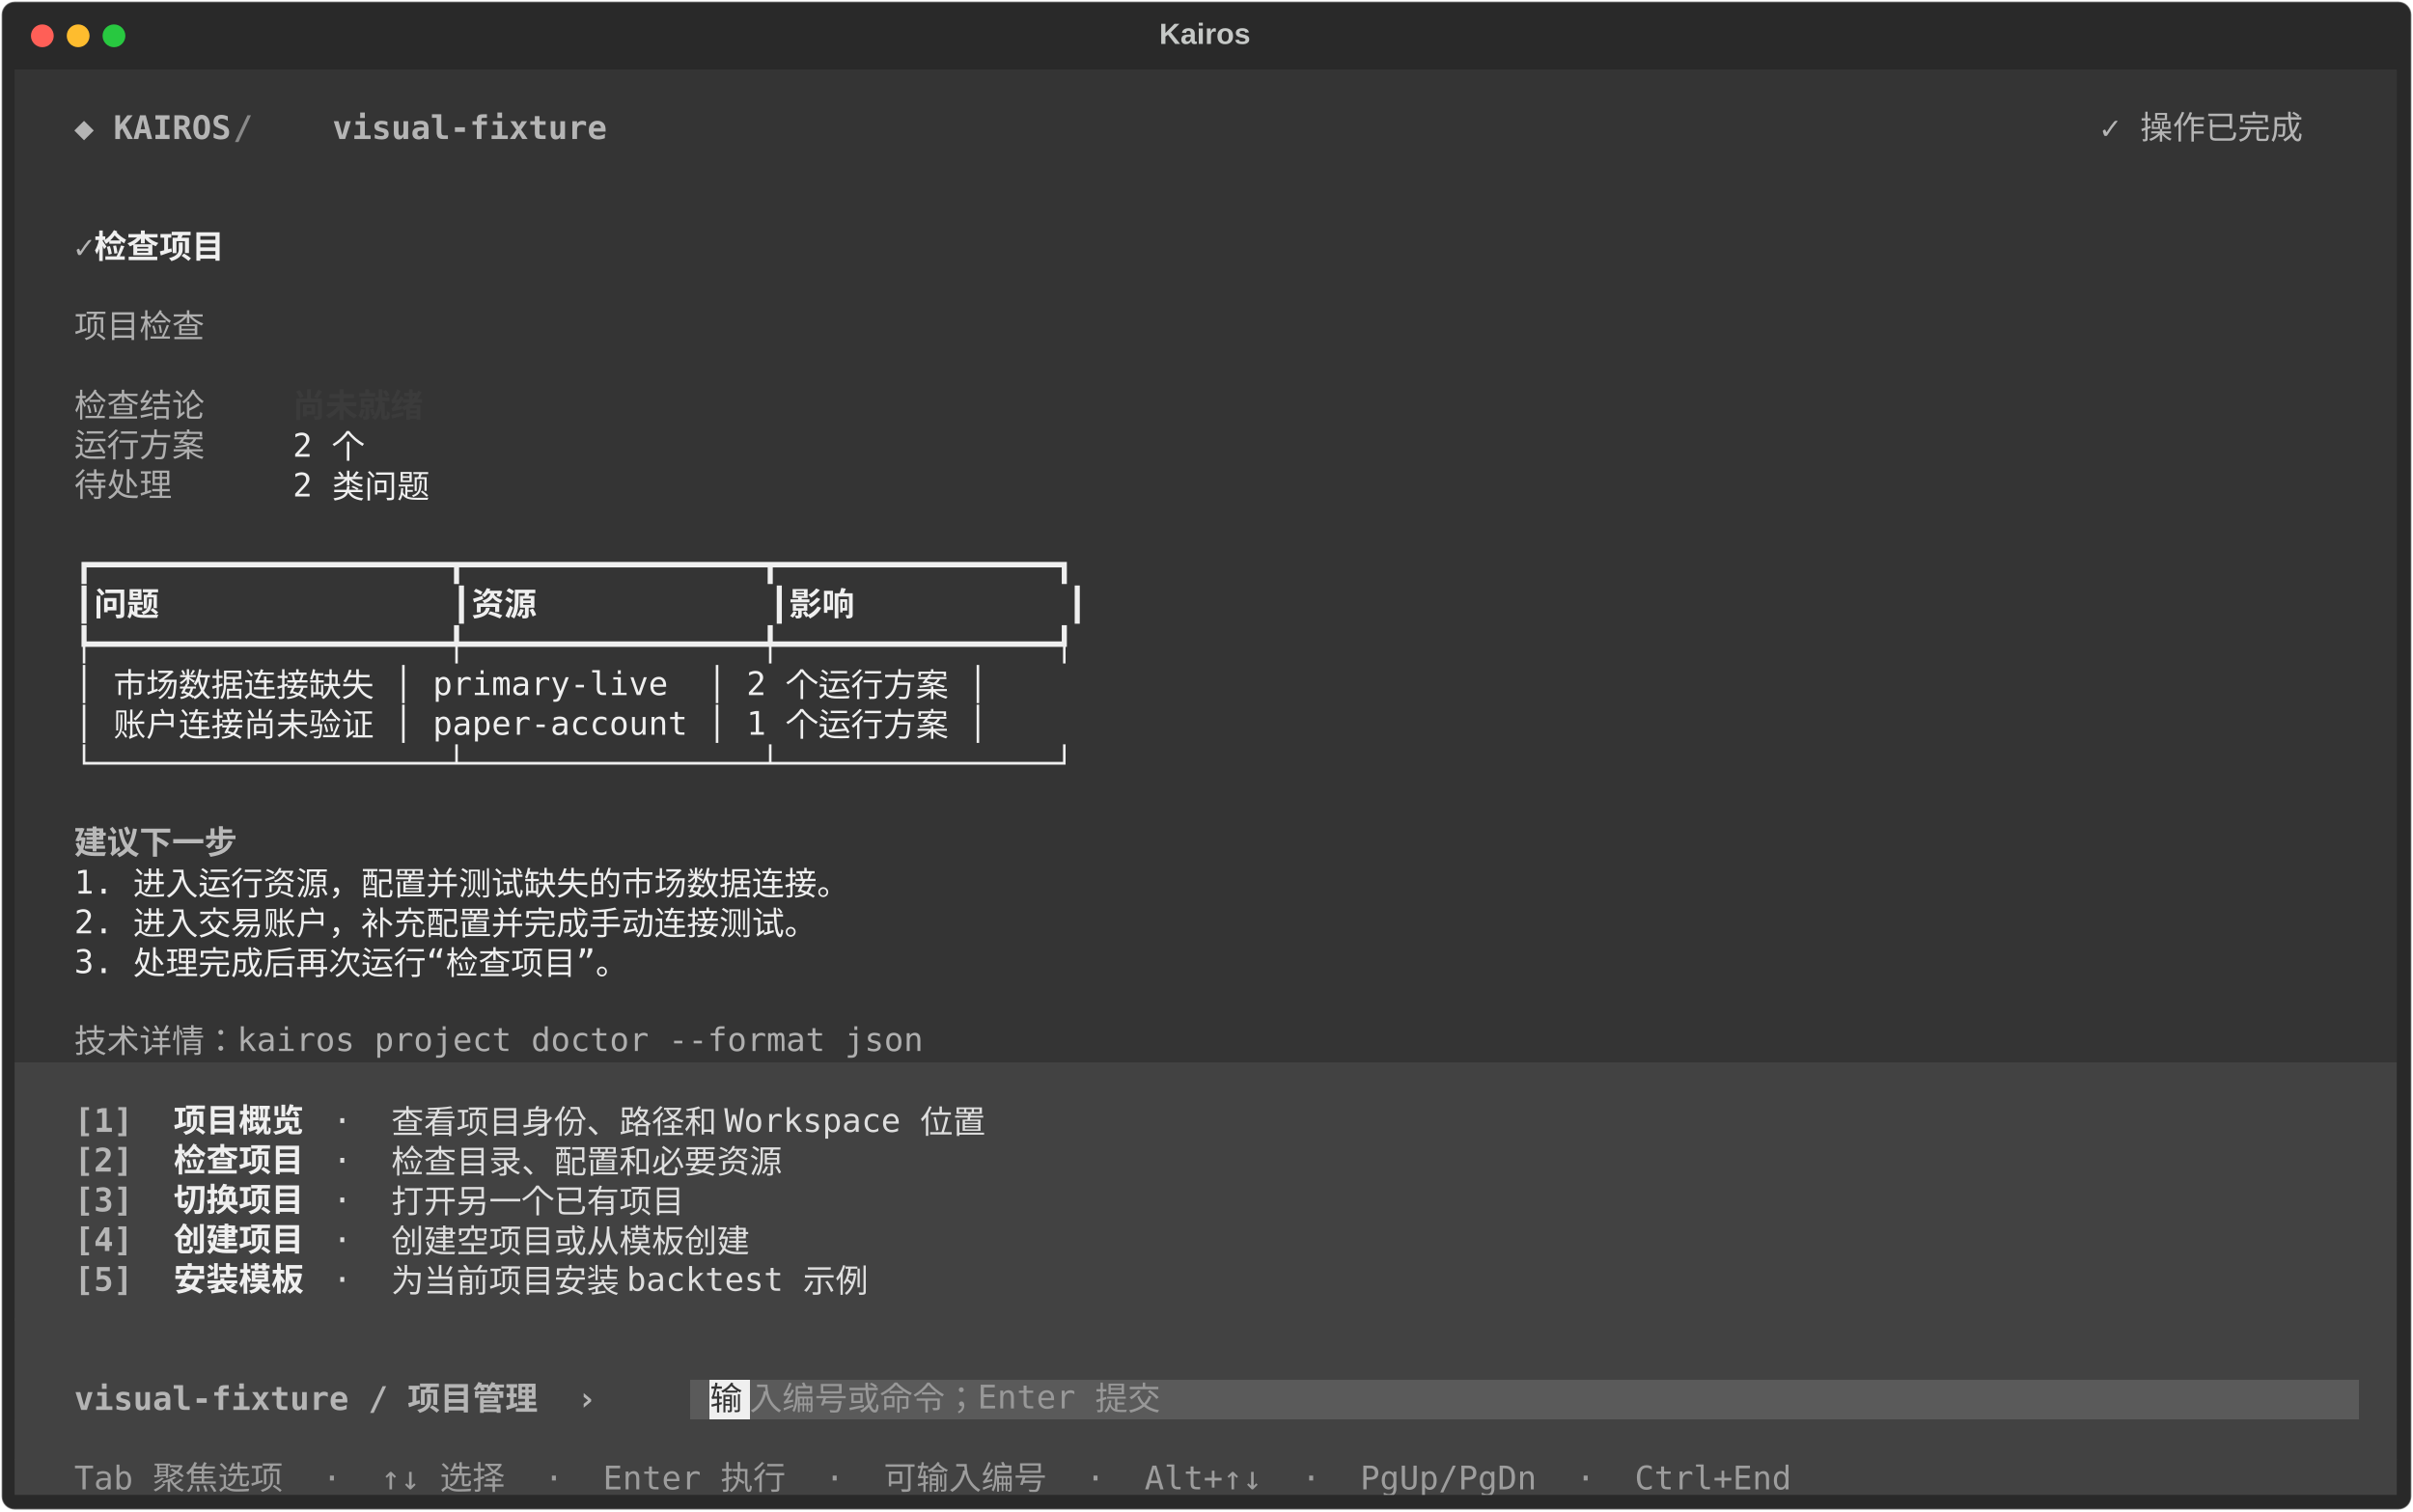
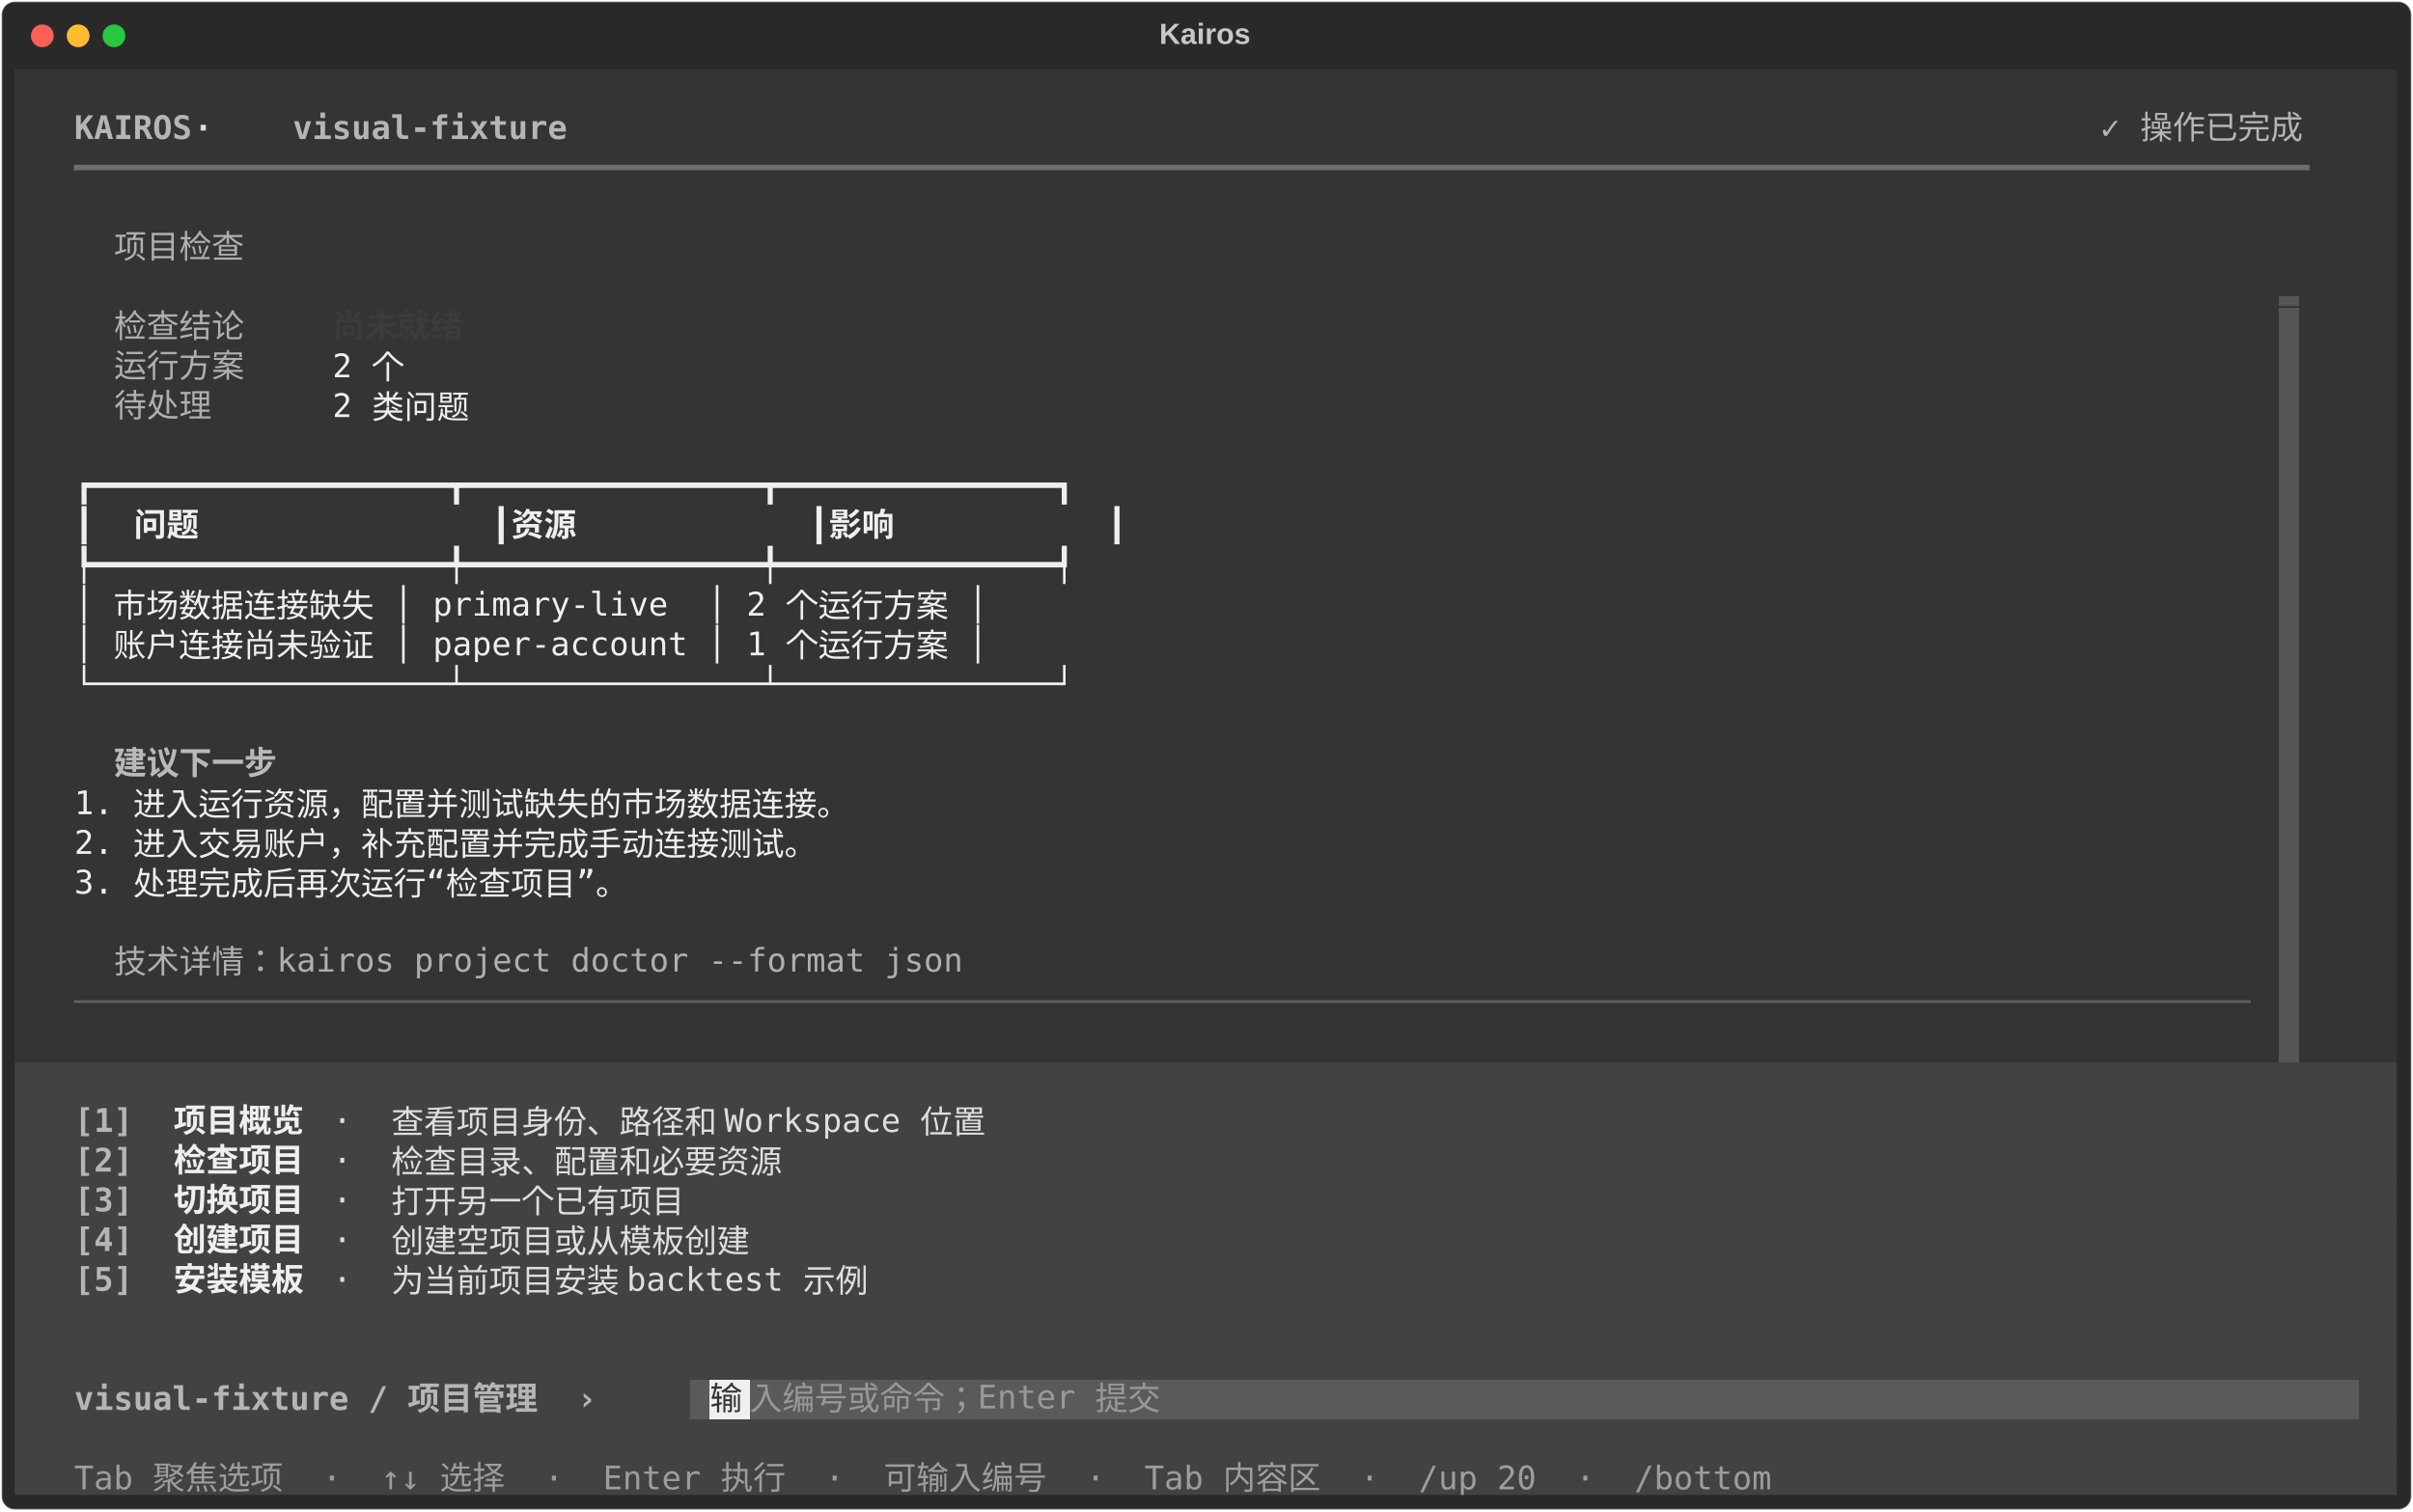
<svg xmlns="http://www.w3.org/2000/svg" class="rich-terminal" viewBox="0 0 1482 928.4">
  <style>

    @font-face {
        font-family: "Fira Code";
        src: local("FiraCode-Regular"),
                url("https://cdnjs.cloudflare.com/ajax/libs/firacode/6.2.0/woff2/FiraCode-Regular.woff2") format("woff2"),
                url("https://cdnjs.cloudflare.com/ajax/libs/firacode/6.2.0/woff/FiraCode-Regular.woff") format("woff");
        font-style: normal;
        font-weight: 400;
    }
    @font-face {
        font-family: "Fira Code";
        src: local("FiraCode-Bold"),
                url("https://cdnjs.cloudflare.com/ajax/libs/firacode/6.2.0/woff2/FiraCode-Bold.woff2") format("woff2"),
                url("https://cdnjs.cloudflare.com/ajax/libs/firacode/6.2.0/woff/FiraCode-Bold.woff") format("woff");
        font-style: bold;
        font-weight: 700;
    }

    .terminal-matrix {
        font-family: Fira Code, monospace;
        font-size: 20px;
        line-height: 24.4px;
        font-variant-east-asian: full-width;
    }

    .terminal-title {
        font-size: 18px;
        font-weight: bold;
        font-family: arial;
    }

    .terminal-r1 { fill: #c5c8c6 }
.terminal-r2 { fill: #b5b5b5;font-weight: bold }
- .terminal-r3 { fill: #898989;font-weight: bold }
+ .terminal-r3 { fill: #dedede;font-weight: bold }
.terminal-r4 { fill: #b5b5b5 }
- .terminal-r5 { fill: #343434 }
- .terminal-r6 { fill: #efefef;font-weight: bold }
- .terminal-r7 { fill: #efefef }
- .terminal-r8 { fill: #afafaf }
+ .terminal-r5 { fill: #6e6e6e }
+ .terminal-r6 { fill: #efefef }
+ .terminal-r7 { fill: #afafaf }
+ .terminal-r8 { fill: #555555 }
.terminal-r9 { fill: #3b3b3b;font-weight: bold }
- .terminal-r10 { fill: #b9b9b9;font-weight: bold }
- .terminal-r11 { fill: #dedede }
- .terminal-r12 { fill: #424242 }
- .terminal-r13 { fill: #989898 }
- .terminal-r14 { fill: #9d9d9d }
+ .terminal-r10 { fill: #343434 }
+ .terminal-r11 { fill: #efefef;font-weight: bold }
+ .terminal-r12 { fill: #b9b9b9;font-weight: bold }
+ .terminal-r13 { fill: #5f5f5f }
+ .terminal-r14 { fill: #dedede }
+ .terminal-r15 { fill: #424242 }
+ .terminal-r16 { fill: #989898 }
+ .terminal-r17 { fill: #9d9d9d }
    </style>
  <defs>
    <clipPath id="terminal-clip-terminal">
      <rect x="0" y="0" width="1463.0" height="877.4" />
    </clipPath>
    <clipPath id="terminal-line-0">
      <rect x="0" y="1.5" width="1464" height="24.65" />
    </clipPath>
    <clipPath id="terminal-line-1">
      <rect x="0" y="25.9" width="1464" height="24.65" />
    </clipPath>
    <clipPath id="terminal-line-2">
      <rect x="0" y="50.3" width="1464" height="24.65" />
    </clipPath>
    <clipPath id="terminal-line-3">
      <rect x="0" y="74.7" width="1464" height="24.65" />
    </clipPath>
    <clipPath id="terminal-line-4">
      <rect x="0" y="99.1" width="1464" height="24.65" />
    </clipPath>
    <clipPath id="terminal-line-5">
      <rect x="0" y="123.5" width="1464" height="24.65" />
    </clipPath>
    <clipPath id="terminal-line-6">
      <rect x="0" y="147.9" width="1464" height="24.65" />
    </clipPath>
    <clipPath id="terminal-line-7">
      <rect x="0" y="172.3" width="1464" height="24.65" />
    </clipPath>
    <clipPath id="terminal-line-8">
      <rect x="0" y="196.7" width="1464" height="24.65" />
    </clipPath>
    <clipPath id="terminal-line-9">
      <rect x="0" y="221.1" width="1464" height="24.65" />
    </clipPath>
    <clipPath id="terminal-line-10">
      <rect x="0" y="245.5" width="1464" height="24.65" />
    </clipPath>
    <clipPath id="terminal-line-11">
      <rect x="0" y="269.9" width="1464" height="24.65" />
    </clipPath>
    <clipPath id="terminal-line-12">
      <rect x="0" y="294.3" width="1464" height="24.65" />
    </clipPath>
    <clipPath id="terminal-line-13">
      <rect x="0" y="318.7" width="1464" height="24.65" />
    </clipPath>
    <clipPath id="terminal-line-14">
      <rect x="0" y="343.1" width="1464" height="24.65" />
    </clipPath>
    <clipPath id="terminal-line-15">
      <rect x="0" y="367.5" width="1464" height="24.65" />
    </clipPath>
    <clipPath id="terminal-line-16">
      <rect x="0" y="391.9" width="1464" height="24.65" />
    </clipPath>
    <clipPath id="terminal-line-17">
      <rect x="0" y="416.3" width="1464" height="24.65" />
    </clipPath>
    <clipPath id="terminal-line-18">
      <rect x="0" y="440.7" width="1464" height="24.65" />
    </clipPath>
    <clipPath id="terminal-line-19">
      <rect x="0" y="465.1" width="1464" height="24.65" />
    </clipPath>
    <clipPath id="terminal-line-20">
      <rect x="0" y="489.5" width="1464" height="24.65" />
    </clipPath>
    <clipPath id="terminal-line-21">
      <rect x="0" y="513.9" width="1464" height="24.65" />
    </clipPath>
    <clipPath id="terminal-line-22">
      <rect x="0" y="538.3" width="1464" height="24.65" />
    </clipPath>
    <clipPath id="terminal-line-23">
      <rect x="0" y="562.7" width="1464" height="24.65" />
    </clipPath>
    <clipPath id="terminal-line-24">
      <rect x="0" y="587.1" width="1464" height="24.65" />
    </clipPath>
    <clipPath id="terminal-line-25">
      <rect x="0" y="611.5" width="1464" height="24.65" />
    </clipPath>
    <clipPath id="terminal-line-26">
      <rect x="0" y="635.9" width="1464" height="24.65" />
    </clipPath>
    <clipPath id="terminal-line-27">
      <rect x="0" y="660.3" width="1464" height="24.65" />
    </clipPath>
    <clipPath id="terminal-line-28">
      <rect x="0" y="684.7" width="1464" height="24.65" />
    </clipPath>
    <clipPath id="terminal-line-29">
      <rect x="0" y="709.1" width="1464" height="24.65" />
    </clipPath>
    <clipPath id="terminal-line-30">
      <rect x="0" y="733.5" width="1464" height="24.65" />
    </clipPath>
    <clipPath id="terminal-line-31">
      <rect x="0" y="757.9" width="1464" height="24.65" />
    </clipPath>
    <clipPath id="terminal-line-32">
      <rect x="0" y="782.3" width="1464" height="24.65" />
    </clipPath>
    <clipPath id="terminal-line-33">
      <rect x="0" y="806.7" width="1464" height="24.65" />
    </clipPath>
    <clipPath id="terminal-line-34">
      <rect x="0" y="831.1" width="1464" height="24.65" />
    </clipPath>
  </defs>
  <rect fill="#292929" stroke="rgba(255,255,255,0.35)" stroke-width="1" x="1" y="1" width="1480" height="926.4" rx="8" />
  <text class="terminal-title" fill="#c5c8c6" text-anchor="middle" x="740" y="27">Kairos</text>
  <g transform="translate(26,22)">
    <circle cx="0" cy="0" r="7" fill="#ff5f57" />
    <circle cx="22" cy="0" r="7" fill="#febc2e" />
    <circle cx="44" cy="0" r="7" fill="#28c840" />
  </g>
  <g transform="translate(9, 41)" clip-path="url(#terminal-clip-terminal)">
    <rect fill="#343434" x="0" y="1.5" width="1464" height="24.65" shape-rendering="crispEdges" />
    <rect fill="#343434" x="0" y="25.9" width="36.6" height="24.65" shape-rendering="crispEdges" />
-     <rect fill="#343434" x="36.6" y="25.9" width="97.6" height="24.65" shape-rendering="crispEdges" />
-     <rect fill="#343434" x="134.2" y="25.9" width="61" height="24.65" shape-rendering="crispEdges" />
-     <rect fill="#343434" x="195.2" y="25.9" width="170.8" height="24.65" shape-rendering="crispEdges" />
-     <rect fill="#343434" x="366" y="25.9" width="915" height="24.65" shape-rendering="crispEdges" />
+     <rect fill="#343434" x="36.6" y="25.9" width="73.2" height="24.65" shape-rendering="crispEdges" />
+     <rect fill="#343434" x="109.8" y="25.9" width="61" height="24.65" shape-rendering="crispEdges" />
+     <rect fill="#343434" x="170.8" y="25.9" width="170.8" height="24.65" shape-rendering="crispEdges" />
+     <rect fill="#343434" x="341.6" y="25.9" width="939.4" height="24.65" shape-rendering="crispEdges" />
    <rect fill="#343434" x="1281" y="25.9" width="12.2" height="24.65" shape-rendering="crispEdges" />
    <rect fill="#343434" x="1293.2" y="25.9" width="12.2" height="24.65" shape-rendering="crispEdges" />
    <rect fill="#343434" x="1305.4" y="25.9" width="122" height="24.65" shape-rendering="crispEdges" />
    <rect fill="#343434" x="1427.4" y="25.9" width="36.6" height="24.65" shape-rendering="crispEdges" />
    <rect fill="#343434" x="0" y="50.3" width="36.6" height="24.65" shape-rendering="crispEdges" />
    <rect fill="#343434" x="36.6" y="50.3" width="1390.8" height="24.65" shape-rendering="crispEdges" />
    <rect fill="#343434" x="1427.4" y="50.3" width="36.6" height="24.65" shape-rendering="crispEdges" />
    <rect fill="#343434" x="0" y="74.7" width="1464" height="24.65" shape-rendering="crispEdges" />
    <rect fill="#343434" x="0" y="99.1" width="36.6" height="24.65" shape-rendering="crispEdges" />
-     <rect fill="#343434" x="36.6" y="99.1" width="12.2" height="24.65" shape-rendering="crispEdges" />
-     <rect fill="#343434" x="48.8" y="99.1" width="109.8" height="24.65" shape-rendering="crispEdges" />
-     <rect fill="#343434" x="158.6" y="99.1" width="1244.4" height="24.65" shape-rendering="crispEdges" />
+     <rect fill="#343434" x="36.6" y="99.1" width="24.4" height="24.65" shape-rendering="crispEdges" />
+     <rect fill="#343434" x="61" y="99.1" width="1329.8" height="24.65" shape-rendering="crispEdges" />
+     <rect fill="#343434" x="1390.8" y="99.1" width="12.2" height="24.65" shape-rendering="crispEdges" />
    <rect fill="#343434" x="1403" y="99.1" width="61" height="24.65" shape-rendering="crispEdges" />
    <rect fill="#343434" x="0" y="123.5" width="36.6" height="24.65" shape-rendering="crispEdges" />
-     <rect fill="#343434" x="36.6" y="123.5" width="1366.4" height="24.65" shape-rendering="crispEdges" />
+     <rect fill="#343434" x="36.6" y="123.5" width="1354.2" height="24.65" shape-rendering="crispEdges" />
+     <rect fill="#343434" x="1390.8" y="123.5" width="12.2" height="24.65" shape-rendering="crispEdges" />
    <rect fill="#343434" x="1403" y="123.5" width="61" height="24.65" shape-rendering="crispEdges" />
    <rect fill="#343434" x="0" y="147.9" width="36.6" height="24.65" shape-rendering="crispEdges" />
-     <rect fill="#343434" x="36.6" y="147.9" width="97.6" height="24.65" shape-rendering="crispEdges" />
-     <rect fill="#343434" x="134.2" y="147.9" width="1268.8" height="24.65" shape-rendering="crispEdges" />
+     <rect fill="#343434" x="36.6" y="147.9" width="24.4" height="24.65" shape-rendering="crispEdges" />
+     <rect fill="#343434" x="61" y="147.9" width="134.2" height="24.65" shape-rendering="crispEdges" />
+     <rect fill="#343434" x="195.2" y="147.9" width="97.6" height="24.65" shape-rendering="crispEdges" />
+     <rect fill="#343434" x="292.8" y="147.9" width="1098" height="24.65" shape-rendering="crispEdges" />
+     <rect fill="#555555" x="1390.8" y="147.9" width="12.2" height="24.65" shape-rendering="crispEdges" />
    <rect fill="#343434" x="1403" y="147.9" width="61" height="24.65" shape-rendering="crispEdges" />
    <rect fill="#343434" x="0" y="172.3" width="36.6" height="24.65" shape-rendering="crispEdges" />
-     <rect fill="#343434" x="36.6" y="172.3" width="1366.4" height="24.65" shape-rendering="crispEdges" />
+     <rect fill="#343434" x="36.6" y="172.3" width="24.4" height="24.65" shape-rendering="crispEdges" />
+     <rect fill="#343434" x="61" y="172.3" width="134.2" height="24.65" shape-rendering="crispEdges" />
+     <rect fill="#343434" x="195.2" y="172.3" width="1195.6" height="24.65" shape-rendering="crispEdges" />
+     <rect fill="#555555" x="1390.8" y="172.3" width="12.2" height="24.65" shape-rendering="crispEdges" />
    <rect fill="#343434" x="1403" y="172.3" width="61" height="24.65" shape-rendering="crispEdges" />
    <rect fill="#343434" x="0" y="196.7" width="36.6" height="24.65" shape-rendering="crispEdges" />
-     <rect fill="#343434" x="36.6" y="196.7" width="134.2" height="24.65" shape-rendering="crispEdges" />
-     <rect fill="#343434" x="170.8" y="196.7" width="97.6" height="24.65" shape-rendering="crispEdges" />
-     <rect fill="#343434" x="268.4" y="196.7" width="1134.6" height="24.65" shape-rendering="crispEdges" />
+     <rect fill="#343434" x="36.6" y="196.7" width="24.4" height="24.65" shape-rendering="crispEdges" />
+     <rect fill="#343434" x="61" y="196.7" width="134.2" height="24.65" shape-rendering="crispEdges" />
+     <rect fill="#343434" x="195.2" y="196.7" width="1195.6" height="24.65" shape-rendering="crispEdges" />
+     <rect fill="#555555" x="1390.8" y="196.7" width="12.2" height="24.65" shape-rendering="crispEdges" />
    <rect fill="#343434" x="1403" y="196.7" width="61" height="24.65" shape-rendering="crispEdges" />
    <rect fill="#343434" x="0" y="221.1" width="36.6" height="24.65" shape-rendering="crispEdges" />
-     <rect fill="#343434" x="36.6" y="221.1" width="134.2" height="24.65" shape-rendering="crispEdges" />
-     <rect fill="#343434" x="170.8" y="221.1" width="1232.2" height="24.65" shape-rendering="crispEdges" />
+     <rect fill="#343434" x="36.6" y="221.1" width="1354.2" height="24.65" shape-rendering="crispEdges" />
+     <rect fill="#555555" x="1390.8" y="221.1" width="12.2" height="24.65" shape-rendering="crispEdges" />
    <rect fill="#343434" x="1403" y="221.1" width="61" height="24.65" shape-rendering="crispEdges" />
    <rect fill="#343434" x="0" y="245.5" width="36.6" height="24.65" shape-rendering="crispEdges" />
-     <rect fill="#343434" x="36.6" y="245.5" width="134.2" height="24.65" shape-rendering="crispEdges" />
-     <rect fill="#343434" x="170.8" y="245.5" width="1232.2" height="24.65" shape-rendering="crispEdges" />
+     <rect fill="#343434" x="36.6" y="245.5" width="1354.2" height="24.65" shape-rendering="crispEdges" />
+     <rect fill="#555555" x="1390.8" y="245.5" width="12.2" height="24.65" shape-rendering="crispEdges" />
    <rect fill="#343434" x="1403" y="245.5" width="61" height="24.65" shape-rendering="crispEdges" />
    <rect fill="#343434" x="0" y="269.9" width="36.6" height="24.65" shape-rendering="crispEdges" />
-     <rect fill="#343434" x="36.6" y="269.9" width="1366.4" height="24.65" shape-rendering="crispEdges" />
+     <rect fill="#343434" x="36.6" y="269.9" width="36.6" height="24.65" shape-rendering="crispEdges" />
+     <rect fill="#343434" x="73.2" y="269.9" width="219.6" height="24.65" shape-rendering="crispEdges" />
+     <rect fill="#343434" x="292.8" y="269.9" width="12.2" height="24.65" shape-rendering="crispEdges" />
+     <rect fill="#343434" x="305" y="269.9" width="183" height="24.65" shape-rendering="crispEdges" />
+     <rect fill="#343434" x="488" y="269.9" width="12.2" height="24.65" shape-rendering="crispEdges" />
+     <rect fill="#343434" x="500.2" y="269.9" width="170.8" height="24.65" shape-rendering="crispEdges" />
+     <rect fill="#343434" x="671" y="269.9" width="719.8" height="24.65" shape-rendering="crispEdges" />
+     <rect fill="#555555" x="1390.8" y="269.9" width="12.2" height="24.65" shape-rendering="crispEdges" />
    <rect fill="#343434" x="1403" y="269.9" width="61" height="24.65" shape-rendering="crispEdges" />
    <rect fill="#343434" x="0" y="294.3" width="36.6" height="24.65" shape-rendering="crispEdges" />
-     <rect fill="#343434" x="36.6" y="294.3" width="1366.4" height="24.65" shape-rendering="crispEdges" />
+     <rect fill="#343434" x="36.6" y="294.3" width="1354.2" height="24.65" shape-rendering="crispEdges" />
+     <rect fill="#555555" x="1390.8" y="294.3" width="12.2" height="24.65" shape-rendering="crispEdges" />
    <rect fill="#343434" x="1403" y="294.3" width="61" height="24.65" shape-rendering="crispEdges" />
    <rect fill="#343434" x="0" y="318.7" width="36.6" height="24.65" shape-rendering="crispEdges" />
-     <rect fill="#343434" x="36.6" y="318.7" width="12.2" height="24.65" shape-rendering="crispEdges" />
-     <rect fill="#343434" x="48.8" y="318.7" width="219.6" height="24.65" shape-rendering="crispEdges" />
-     <rect fill="#343434" x="268.4" y="318.7" width="12.2" height="24.65" shape-rendering="crispEdges" />
-     <rect fill="#343434" x="280.6" y="318.7" width="183" height="24.65" shape-rendering="crispEdges" />
-     <rect fill="#343434" x="463.6" y="318.7" width="12.2" height="24.65" shape-rendering="crispEdges" />
-     <rect fill="#343434" x="475.8" y="318.7" width="170.8" height="24.65" shape-rendering="crispEdges" />
-     <rect fill="#343434" x="646.6" y="318.7" width="756.4" height="24.65" shape-rendering="crispEdges" />
+     <rect fill="#343434" x="36.6" y="318.7" width="1354.2" height="24.65" shape-rendering="crispEdges" />
+     <rect fill="#555555" x="1390.8" y="318.7" width="12.2" height="24.65" shape-rendering="crispEdges" />
    <rect fill="#343434" x="1403" y="318.7" width="61" height="24.65" shape-rendering="crispEdges" />
    <rect fill="#343434" x="0" y="343.1" width="36.6" height="24.65" shape-rendering="crispEdges" />
-     <rect fill="#343434" x="36.6" y="343.1" width="1366.4" height="24.65" shape-rendering="crispEdges" />
+     <rect fill="#343434" x="36.6" y="343.1" width="1354.2" height="24.65" shape-rendering="crispEdges" />
+     <rect fill="#555555" x="1390.8" y="343.1" width="12.2" height="24.65" shape-rendering="crispEdges" />
    <rect fill="#343434" x="1403" y="343.1" width="61" height="24.65" shape-rendering="crispEdges" />
    <rect fill="#343434" x="0" y="367.5" width="36.6" height="24.65" shape-rendering="crispEdges" />
-     <rect fill="#343434" x="36.6" y="367.5" width="1366.4" height="24.65" shape-rendering="crispEdges" />
+     <rect fill="#343434" x="36.6" y="367.5" width="1354.2" height="24.65" shape-rendering="crispEdges" />
+     <rect fill="#555555" x="1390.8" y="367.5" width="12.2" height="24.65" shape-rendering="crispEdges" />
    <rect fill="#343434" x="1403" y="367.5" width="61" height="24.65" shape-rendering="crispEdges" />
    <rect fill="#343434" x="0" y="391.9" width="36.6" height="24.65" shape-rendering="crispEdges" />
-     <rect fill="#343434" x="36.6" y="391.9" width="1366.4" height="24.65" shape-rendering="crispEdges" />
+     <rect fill="#343434" x="36.6" y="391.9" width="1354.2" height="24.65" shape-rendering="crispEdges" />
+     <rect fill="#555555" x="1390.8" y="391.9" width="12.2" height="24.65" shape-rendering="crispEdges" />
    <rect fill="#343434" x="1403" y="391.9" width="61" height="24.65" shape-rendering="crispEdges" />
    <rect fill="#343434" x="0" y="416.3" width="36.6" height="24.65" shape-rendering="crispEdges" />
-     <rect fill="#343434" x="36.6" y="416.3" width="1366.4" height="24.65" shape-rendering="crispEdges" />
+     <rect fill="#343434" x="36.6" y="416.3" width="24.4" height="24.65" shape-rendering="crispEdges" />
+     <rect fill="#343434" x="61" y="416.3" width="122" height="24.65" shape-rendering="crispEdges" />
+     <rect fill="#343434" x="183" y="416.3" width="1207.8" height="24.65" shape-rendering="crispEdges" />
+     <rect fill="#555555" x="1390.8" y="416.3" width="12.2" height="24.65" shape-rendering="crispEdges" />
    <rect fill="#343434" x="1403" y="416.3" width="61" height="24.65" shape-rendering="crispEdges" />
    <rect fill="#343434" x="0" y="440.7" width="36.6" height="24.65" shape-rendering="crispEdges" />
-     <rect fill="#343434" x="36.6" y="440.7" width="1366.4" height="24.65" shape-rendering="crispEdges" />
+     <rect fill="#343434" x="36.6" y="440.7" width="1354.2" height="24.65" shape-rendering="crispEdges" />
+     <rect fill="#555555" x="1390.8" y="440.7" width="12.2" height="24.65" shape-rendering="crispEdges" />
    <rect fill="#343434" x="1403" y="440.7" width="61" height="24.65" shape-rendering="crispEdges" />
    <rect fill="#343434" x="0" y="465.1" width="36.6" height="24.65" shape-rendering="crispEdges" />
-     <rect fill="#343434" x="36.6" y="465.1" width="122" height="24.65" shape-rendering="crispEdges" />
-     <rect fill="#343434" x="158.6" y="465.1" width="1244.4" height="24.65" shape-rendering="crispEdges" />
+     <rect fill="#343434" x="36.6" y="465.1" width="1354.2" height="24.65" shape-rendering="crispEdges" />
+     <rect fill="#555555" x="1390.8" y="465.1" width="12.2" height="24.65" shape-rendering="crispEdges" />
    <rect fill="#343434" x="1403" y="465.1" width="61" height="24.65" shape-rendering="crispEdges" />
    <rect fill="#343434" x="0" y="489.5" width="36.6" height="24.65" shape-rendering="crispEdges" />
-     <rect fill="#343434" x="36.6" y="489.5" width="1366.4" height="24.65" shape-rendering="crispEdges" />
+     <rect fill="#343434" x="36.6" y="489.5" width="1354.2" height="24.65" shape-rendering="crispEdges" />
+     <rect fill="#555555" x="1390.8" y="489.5" width="12.2" height="24.65" shape-rendering="crispEdges" />
    <rect fill="#343434" x="1403" y="489.5" width="61" height="24.65" shape-rendering="crispEdges" />
    <rect fill="#343434" x="0" y="513.9" width="36.6" height="24.65" shape-rendering="crispEdges" />
-     <rect fill="#343434" x="36.6" y="513.9" width="1366.4" height="24.65" shape-rendering="crispEdges" />
+     <rect fill="#343434" x="36.6" y="513.9" width="1354.2" height="24.65" shape-rendering="crispEdges" />
+     <rect fill="#555555" x="1390.8" y="513.9" width="12.2" height="24.65" shape-rendering="crispEdges" />
    <rect fill="#343434" x="1403" y="513.9" width="61" height="24.65" shape-rendering="crispEdges" />
    <rect fill="#343434" x="0" y="538.3" width="36.6" height="24.65" shape-rendering="crispEdges" />
-     <rect fill="#343434" x="36.6" y="538.3" width="1366.4" height="24.65" shape-rendering="crispEdges" />
+     <rect fill="#343434" x="36.6" y="538.3" width="24.4" height="24.65" shape-rendering="crispEdges" />
+     <rect fill="#343434" x="61" y="538.3" width="549" height="24.65" shape-rendering="crispEdges" />
+     <rect fill="#343434" x="610" y="538.3" width="780.8" height="24.65" shape-rendering="crispEdges" />
+     <rect fill="#555555" x="1390.8" y="538.3" width="12.2" height="24.65" shape-rendering="crispEdges" />
    <rect fill="#343434" x="1403" y="538.3" width="61" height="24.65" shape-rendering="crispEdges" />
    <rect fill="#343434" x="0" y="562.7" width="36.6" height="24.65" shape-rendering="crispEdges" />
-     <rect fill="#343434" x="36.6" y="562.7" width="1366.4" height="24.65" shape-rendering="crispEdges" />
+     <rect fill="#343434" x="36.6" y="562.7" width="1354.2" height="24.65" shape-rendering="crispEdges" />
+     <rect fill="#555555" x="1390.8" y="562.7" width="12.2" height="24.65" shape-rendering="crispEdges" />
    <rect fill="#343434" x="1403" y="562.7" width="61" height="24.65" shape-rendering="crispEdges" />
    <rect fill="#343434" x="0" y="587.1" width="36.6" height="24.65" shape-rendering="crispEdges" />
-     <rect fill="#343434" x="36.6" y="587.1" width="549" height="24.65" shape-rendering="crispEdges" />
-     <rect fill="#343434" x="585.6" y="587.1" width="817.4" height="24.65" shape-rendering="crispEdges" />
+     <rect fill="#343434" x="36.6" y="587.1" width="1354.2" height="24.65" shape-rendering="crispEdges" />
+     <rect fill="#555555" x="1390.8" y="587.1" width="12.2" height="24.65" shape-rendering="crispEdges" />
    <rect fill="#343434" x="1403" y="587.1" width="61" height="24.65" shape-rendering="crispEdges" />
    <rect fill="#424242" x="0" y="611.5" width="1464" height="24.65" shape-rendering="crispEdges" />
    <rect fill="#424242" x="0" y="635.9" width="24.4" height="24.65" shape-rendering="crispEdges" />
    <rect fill="#424242" x="24.4" y="635.9" width="12.2" height="24.65" shape-rendering="crispEdges" />
    <rect fill="#424242" x="36.6" y="635.9" width="61" height="24.65" shape-rendering="crispEdges" />
    <rect fill="#424242" x="97.6" y="635.9" width="97.6" height="24.65" shape-rendering="crispEdges" />
    <rect fill="#424242" x="195.2" y="635.9" width="488" height="24.65" shape-rendering="crispEdges" />
    <rect fill="#424242" x="683.2" y="635.9" width="756.4" height="24.65" shape-rendering="crispEdges" />
    <rect fill="#424242" x="1439.6" y="635.9" width="24.4" height="24.65" shape-rendering="crispEdges" />
    <rect fill="#424242" x="0" y="660.3" width="24.4" height="24.65" shape-rendering="crispEdges" />
    <rect fill="#424242" x="24.4" y="660.3" width="12.2" height="24.65" shape-rendering="crispEdges" />
    <rect fill="#424242" x="36.6" y="660.3" width="61" height="24.65" shape-rendering="crispEdges" />
    <rect fill="#424242" x="97.6" y="660.3" width="97.6" height="24.65" shape-rendering="crispEdges" />
    <rect fill="#424242" x="195.2" y="660.3" width="353.8" height="24.65" shape-rendering="crispEdges" />
    <rect fill="#424242" x="549" y="660.3" width="890.6" height="24.65" shape-rendering="crispEdges" />
    <rect fill="#424242" x="1439.6" y="660.3" width="24.4" height="24.65" shape-rendering="crispEdges" />
    <rect fill="#424242" x="0" y="684.7" width="24.4" height="24.65" shape-rendering="crispEdges" />
    <rect fill="#424242" x="24.4" y="684.7" width="12.2" height="24.65" shape-rendering="crispEdges" />
    <rect fill="#424242" x="36.6" y="684.7" width="61" height="24.65" shape-rendering="crispEdges" />
    <rect fill="#424242" x="97.6" y="684.7" width="97.6" height="24.65" shape-rendering="crispEdges" />
    <rect fill="#424242" x="195.2" y="684.7" width="280.6" height="24.65" shape-rendering="crispEdges" />
    <rect fill="#424242" x="475.8" y="684.7" width="963.8" height="24.65" shape-rendering="crispEdges" />
    <rect fill="#424242" x="1439.6" y="684.7" width="24.4" height="24.65" shape-rendering="crispEdges" />
    <rect fill="#424242" x="0" y="709.1" width="24.4" height="24.65" shape-rendering="crispEdges" />
    <rect fill="#424242" x="24.4" y="709.1" width="12.2" height="24.65" shape-rendering="crispEdges" />
    <rect fill="#424242" x="36.6" y="709.1" width="61" height="24.65" shape-rendering="crispEdges" />
    <rect fill="#424242" x="97.6" y="709.1" width="97.6" height="24.65" shape-rendering="crispEdges" />
    <rect fill="#424242" x="195.2" y="709.1" width="329.4" height="24.65" shape-rendering="crispEdges" />
    <rect fill="#424242" x="524.6" y="709.1" width="915" height="24.65" shape-rendering="crispEdges" />
    <rect fill="#424242" x="1439.6" y="709.1" width="24.4" height="24.65" shape-rendering="crispEdges" />
    <rect fill="#424242" x="0" y="733.5" width="24.4" height="24.65" shape-rendering="crispEdges" />
    <rect fill="#424242" x="24.4" y="733.5" width="12.2" height="24.65" shape-rendering="crispEdges" />
    <rect fill="#424242" x="36.6" y="733.5" width="61" height="24.65" shape-rendering="crispEdges" />
    <rect fill="#424242" x="97.6" y="733.5" width="97.6" height="24.65" shape-rendering="crispEdges" />
    <rect fill="#424242" x="195.2" y="733.5" width="402.6" height="24.65" shape-rendering="crispEdges" />
    <rect fill="#424242" x="597.8" y="733.5" width="841.8" height="24.65" shape-rendering="crispEdges" />
    <rect fill="#424242" x="1439.6" y="733.5" width="24.4" height="24.65" shape-rendering="crispEdges" />
    <rect fill="#424242" x="0" y="757.9" width="1464" height="24.65" shape-rendering="crispEdges" />
    <rect fill="#424242" x="0" y="782.3" width="36.6" height="24.65" shape-rendering="crispEdges" />
    <rect fill="#424242" x="36.6" y="782.3" width="341.6" height="24.65" shape-rendering="crispEdges" />
    <rect fill="#424242" x="378.2" y="782.3" width="1085.8" height="24.65" shape-rendering="crispEdges" />
    <rect fill="#424242" x="0" y="806.7" width="36.6" height="24.65" shape-rendering="crispEdges" />
    <rect fill="#424242" x="36.6" y="806.7" width="341.6" height="24.65" shape-rendering="crispEdges" />
    <rect fill="#424242" x="378.2" y="806.7" width="36.6" height="24.65" shape-rendering="crispEdges" />
    <rect fill="#5a5a5a" x="414.8" y="806.7" width="12.2" height="24.65" shape-rendering="crispEdges" />
    <rect fill="#efefef" x="427" y="806.7" width="24.4" height="24.65" shape-rendering="crispEdges" />
    <rect fill="#5a5a5a" x="451.4" y="806.7" width="292.8" height="24.65" shape-rendering="crispEdges" />
    <rect fill="#5a5a5a" x="744.2" y="806.7" width="683.2" height="24.65" shape-rendering="crispEdges" />
    <rect fill="#5a5a5a" x="1427.4" y="806.7" width="12.2" height="24.65" shape-rendering="crispEdges" />
    <rect fill="#424242" x="1439.6" y="806.7" width="24.4" height="24.65" shape-rendering="crispEdges" />
    <rect fill="#424242" x="0" y="831.1" width="36.6" height="24.65" shape-rendering="crispEdges" />
    <rect fill="#424242" x="36.6" y="831.1" width="341.6" height="24.65" shape-rendering="crispEdges" />
    <rect fill="#424242" x="378.2" y="831.1" width="1085.8" height="24.65" shape-rendering="crispEdges" />
    <rect fill="#424242" x="0" y="855.5" width="36.6" height="24.65" shape-rendering="crispEdges" />
    <rect fill="#424242" x="36.6" y="855.5" width="1122.4" height="24.65" shape-rendering="crispEdges" />
    <rect fill="#424242" x="1159" y="855.5" width="305" height="24.65" shape-rendering="crispEdges" />
    <g class="terminal-matrix">
      <text class="terminal-r1" x="1464" y="20" textLength="12.2" clip-path="url(#terminal-line-0)">
</text>
-       <text class="terminal-r2" x="36.6" y="44.4" textLength="97.6" clip-path="url(#terminal-line-1)">◆ KAIROS</text>
-       <text class="terminal-r3" x="134.2" y="44.4" textLength="61" clip-path="url(#terminal-line-1)">  /  </text>
-       <text class="terminal-r2" x="195.2" y="44.4" textLength="170.8" clip-path="url(#terminal-line-1)">visual-fixture</text>
+       <text class="terminal-r2" x="36.6" y="44.4" textLength="73.2" clip-path="url(#terminal-line-1)">KAIROS</text>
+       <text class="terminal-r3" x="109.8" y="44.4" textLength="61" clip-path="url(#terminal-line-1)">  ·  </text>
+       <text class="terminal-r2" x="170.8" y="44.4" textLength="170.8" clip-path="url(#terminal-line-1)">visual-fixture</text>
      <text class="terminal-r4" x="1281" y="44.4" textLength="12.2" clip-path="url(#terminal-line-1)">✓</text>
      <text class="terminal-r4" x="1305.4" y="44.4" textLength="61" clip-path="url(#terminal-line-1)">操作已完成</text>
      <text class="terminal-r1" x="1464" y="44.4" textLength="12.2" clip-path="url(#terminal-line-1)">
</text>
-       <text class="terminal-r5" x="36.6" y="68.8" textLength="1390.8" clip-path="url(#terminal-line-2)">──────────────────────────────────────────────────────────────────────────────────────────────────────────────────</text>
+       <text class="terminal-r5" x="36.6" y="68.8" textLength="1390.8" clip-path="url(#terminal-line-2)">━━━━━━━━━━━━━━━━━━━━━━━━━━━━━━━━━━━━━━━━━━━━━━━━━━━━━━━━━━━━━━━━━━━━━━━━━━━━━━━━━━━━━━━━━━━━━━━━━━━━━━━━━━━━━━━━━━</text>
      <text class="terminal-r1" x="1464" y="68.8" textLength="12.2" clip-path="url(#terminal-line-2)">
</text>
      <text class="terminal-r1" x="1464" y="93.2" textLength="12.2" clip-path="url(#terminal-line-3)">
</text>
-       <text class="terminal-r2" x="36.6" y="117.6" textLength="12.2" clip-path="url(#terminal-line-4)">✓</text>
-       <text class="terminal-r6" x="48.8" y="117.6" textLength="61" clip-path="url(#terminal-line-4)"> 检查项目</text>
+       <text class="terminal-r7" x="61" y="117.6" textLength="1281" clip-path="url(#terminal-line-4)">项目检查                                                                                                     </text>
      <text class="terminal-r1" x="1464" y="117.6" textLength="12.2" clip-path="url(#terminal-line-4)">
</text>
+       <text class="terminal-r8" x="1390.8" y="142" textLength="12.2" clip-path="url(#terminal-line-5)">▂</text>
      <text class="terminal-r1" x="1464" y="142" textLength="12.2" clip-path="url(#terminal-line-5)">
</text>
-       <text class="terminal-r8" x="36.6" y="166.4" textLength="48.8" clip-path="url(#terminal-line-6)">项目检查</text>
+       <text class="terminal-r7" x="61" y="166.4" textLength="85.4" clip-path="url(#terminal-line-6)">检查结论   </text>
+       <text class="terminal-r9" x="195.2" y="166.4" textLength="48.8" clip-path="url(#terminal-line-6)">尚未就绪</text>
      <text class="terminal-r1" x="1464" y="166.4" textLength="12.2" clip-path="url(#terminal-line-6)">
</text>
+       <text class="terminal-r7" x="61" y="190.8" textLength="85.4" clip-path="url(#terminal-line-7)">运行方案   </text>
+       <text class="terminal-r6" x="195.2" y="190.8" textLength="1183.4" clip-path="url(#terminal-line-7)">2 个                                                                                              </text>
      <text class="terminal-r1" x="1464" y="190.8" textLength="12.2" clip-path="url(#terminal-line-7)">
</text>
-       <text class="terminal-r8" x="36.6" y="215.2" textLength="85.4" clip-path="url(#terminal-line-8)">检查结论   </text>
-       <text class="terminal-r9" x="170.8" y="215.2" textLength="48.8" clip-path="url(#terminal-line-8)">尚未就绪</text>
+       <text class="terminal-r7" x="61" y="215.2" textLength="97.6" clip-path="url(#terminal-line-8)">待处理     </text>
+       <text class="terminal-r6" x="195.2" y="215.2" textLength="1159" clip-path="url(#terminal-line-8)">2 类问题                                                                                          </text>
      <text class="terminal-r1" x="1464" y="215.2" textLength="12.2" clip-path="url(#terminal-line-8)">
</text>
-       <text class="terminal-r8" x="36.6" y="239.6" textLength="85.4" clip-path="url(#terminal-line-9)">运行方案   </text>
-       <text class="terminal-r7" x="170.8" y="239.6" textLength="1220" clip-path="url(#terminal-line-9)">2 个                                                                                                 </text>
      <text class="terminal-r1" x="1464" y="239.6" textLength="12.2" clip-path="url(#terminal-line-9)">
</text>
-       <text class="terminal-r8" x="36.6" y="264" textLength="97.6" clip-path="url(#terminal-line-10)">待处理     </text>
-       <text class="terminal-r7" x="170.8" y="264" textLength="1195.6" clip-path="url(#terminal-line-10)">2 类问题                                                                                             </text>
+       <text class="terminal-r6" x="36.6" y="264" textLength="1354.2" clip-path="url(#terminal-line-10)">  ┏━━━━━━━━━━━━━━━━━━┳━━━━━━━━━━━━━━━┳━━━━━━━━━━━━━━┓                                                          </text>
      <text class="terminal-r1" x="1464" y="264" textLength="12.2" clip-path="url(#terminal-line-10)">
</text>
+       <text class="terminal-r6" x="36.6" y="288.4" textLength="36.6" clip-path="url(#terminal-line-11)">  ┃</text>
+       <text class="terminal-r11" x="73.2" y="288.4" textLength="195.2" clip-path="url(#terminal-line-11)"> 问题             </text>
+       <text class="terminal-r6" x="292.8" y="288.4" textLength="12.2" clip-path="url(#terminal-line-11)">┃</text>
+       <text class="terminal-r11" x="305" y="288.4" textLength="158.6" clip-path="url(#terminal-line-11)"> 资源          </text>
+       <text class="terminal-r6" x="488" y="288.4" textLength="12.2" clip-path="url(#terminal-line-11)">┃</text>
+       <text class="terminal-r11" x="500.2" y="288.4" textLength="146.4" clip-path="url(#terminal-line-11)"> 影响         </text>
+       <text class="terminal-r6" x="671" y="288.4" textLength="719.8" clip-path="url(#terminal-line-11)">┃                                                          </text>
      <text class="terminal-r1" x="1464" y="288.4" textLength="12.2" clip-path="url(#terminal-line-11)">
</text>
-       <text class="terminal-r7" x="36.6" y="312.8" textLength="1366.4" clip-path="url(#terminal-line-12)">┏━━━━━━━━━━━━━━━━━━┳━━━━━━━━━━━━━━━┳━━━━━━━━━━━━━━┓                                                             </text>
+       <text class="terminal-r6" x="36.6" y="312.8" textLength="1354.2" clip-path="url(#terminal-line-12)">  ┡━━━━━━━━━━━━━━━━━━╇━━━━━━━━━━━━━━━╇━━━━━━━━━━━━━━┩                                                          </text>
      <text class="terminal-r1" x="1464" y="312.8" textLength="12.2" clip-path="url(#terminal-line-12)">
</text>
-       <text class="terminal-r7" x="36.6" y="337.2" textLength="12.2" clip-path="url(#terminal-line-13)">┃</text>
-       <text class="terminal-r6" x="48.8" y="337.2" textLength="195.2" clip-path="url(#terminal-line-13)"> 问题             </text>
-       <text class="terminal-r7" x="268.4" y="337.2" textLength="12.2" clip-path="url(#terminal-line-13)">┃</text>
-       <text class="terminal-r6" x="280.6" y="337.2" textLength="158.6" clip-path="url(#terminal-line-13)"> 资源          </text>
-       <text class="terminal-r7" x="463.6" y="337.2" textLength="12.2" clip-path="url(#terminal-line-13)">┃</text>
-       <text class="terminal-r6" x="475.8" y="337.2" textLength="146.4" clip-path="url(#terminal-line-13)"> 影响         </text>
-       <text class="terminal-r7" x="646.6" y="337.2" textLength="756.4" clip-path="url(#terminal-line-13)">┃                                                             </text>
+       <text class="terminal-r6" x="36.6" y="337.2" textLength="1195.6" clip-path="url(#terminal-line-13)">  │ 市场数据连接缺失 │ primary-live  │ 2 个运行方案 │                                                          </text>
      <text class="terminal-r1" x="1464" y="337.2" textLength="12.2" clip-path="url(#terminal-line-13)">
</text>
-       <text class="terminal-r7" x="36.6" y="361.6" textLength="1366.4" clip-path="url(#terminal-line-14)">┡━━━━━━━━━━━━━━━━━━╇━━━━━━━━━━━━━━━╇━━━━━━━━━━━━━━┩                                                             </text>
+       <text class="terminal-r6" x="36.6" y="361.6" textLength="1195.6" clip-path="url(#terminal-line-14)">  │ 账户连接尚未验证 │ paper-account │ 1 个运行方案 │                                                          </text>
      <text class="terminal-r1" x="1464" y="361.6" textLength="12.2" clip-path="url(#terminal-line-14)">
</text>
-       <text class="terminal-r7" x="36.6" y="386" textLength="1207.8" clip-path="url(#terminal-line-15)">│ 市场数据连接缺失 │ primary-live  │ 2 个运行方案 │                                                             </text>
+       <text class="terminal-r6" x="36.6" y="386" textLength="1354.2" clip-path="url(#terminal-line-15)">  └──────────────────┴───────────────┴──────────────┘                                                          </text>
      <text class="terminal-r1" x="1464" y="386" textLength="12.2" clip-path="url(#terminal-line-15)">
</text>
-       <text class="terminal-r7" x="36.6" y="410.4" textLength="1207.8" clip-path="url(#terminal-line-16)">│ 账户连接尚未验证 │ paper-account │ 1 个运行方案 │                                                             </text>
      <text class="terminal-r1" x="1464" y="410.4" textLength="12.2" clip-path="url(#terminal-line-16)">
</text>
-       <text class="terminal-r7" x="36.6" y="434.8" textLength="1366.4" clip-path="url(#terminal-line-17)">└──────────────────┴───────────────┴──────────────┘                                                             </text>
+       <text class="terminal-r12" x="61" y="434.8" textLength="61" clip-path="url(#terminal-line-17)">建议下一步</text>
      <text class="terminal-r1" x="1464" y="434.8" textLength="12.2" clip-path="url(#terminal-line-17)">
</text>
+       <text class="terminal-r6" x="36.6" y="459.2" textLength="1085.8" clip-path="url(#terminal-line-18)">  1. 进入运行资源，配置并测试缺失的市场数据连接。                                                              </text>
      <text class="terminal-r1" x="1464" y="459.2" textLength="12.2" clip-path="url(#terminal-line-18)">
</text>
-       <text class="terminal-r10" x="36.6" y="483.6" textLength="61" clip-path="url(#terminal-line-19)">建议下一步</text>
+       <text class="terminal-r6" x="36.6" y="483.6" textLength="1098" clip-path="url(#terminal-line-19)">  2. 进入交易账户，补充配置并完成手动连接测试。                                                                </text>
      <text class="terminal-r1" x="1464" y="483.6" textLength="12.2" clip-path="url(#terminal-line-19)">
</text>
-       <text class="terminal-r7" x="36.6" y="508" textLength="1098" clip-path="url(#terminal-line-20)">1. 进入运行资源，配置并测试缺失的市场数据连接。                                                                 </text>
+       <text class="terminal-r6" x="36.6" y="508" textLength="1183.4" clip-path="url(#terminal-line-20)">  3. 处理完成后再次运行“检查项目”。                                                                            </text>
      <text class="terminal-r1" x="1464" y="508" textLength="12.2" clip-path="url(#terminal-line-20)">
</text>
-       <text class="terminal-r7" x="36.6" y="532.4" textLength="1110.2" clip-path="url(#terminal-line-21)">2. 进入交易账户，补充配置并完成手动连接测试。                                                                   </text>
      <text class="terminal-r1" x="1464" y="532.4" textLength="12.2" clip-path="url(#terminal-line-21)">
</text>
-       <text class="terminal-r7" x="36.6" y="556.8" textLength="1195.6" clip-path="url(#terminal-line-22)">3. 处理完成后再次运行“检查项目”。                                                                               </text>
+       <text class="terminal-r7" x="61" y="556.8" textLength="488" clip-path="url(#terminal-line-22)">技术详情：kairos project doctor --format json</text>
      <text class="terminal-r1" x="1464" y="556.8" textLength="12.2" clip-path="url(#terminal-line-22)">
</text>
+       <text class="terminal-r13" x="36.6" y="581.2" textLength="1354.2" clip-path="url(#terminal-line-23)">───────────────────────────────────────────────────────────────────────────────────────────────────────────────</text>
      <text class="terminal-r1" x="1464" y="581.2" textLength="12.2" clip-path="url(#terminal-line-23)">
</text>
-       <text class="terminal-r8" x="36.6" y="605.6" textLength="488" clip-path="url(#terminal-line-24)">技术详情：kairos project doctor --format json</text>
      <text class="terminal-r1" x="1464" y="605.6" textLength="12.2" clip-path="url(#terminal-line-24)">
</text>
      <text class="terminal-r1" x="1464" y="630" textLength="12.2" clip-path="url(#terminal-line-25)">
</text>
      <text class="terminal-r2" x="36.6" y="654.4" textLength="61" clip-path="url(#terminal-line-26)">[1]  </text>
-       <text class="terminal-r6" x="97.6" y="654.4" textLength="48.8" clip-path="url(#terminal-line-26)">项目概览</text>
-       <text class="terminal-r11" x="195.2" y="654.4" textLength="341.6" clip-path="url(#terminal-line-26)">  ·  查看项目身份、路径和 Workspace 位置</text>
+       <text class="terminal-r11" x="97.6" y="654.4" textLength="48.8" clip-path="url(#terminal-line-26)">项目概览</text>
+       <text class="terminal-r14" x="195.2" y="654.4" textLength="341.6" clip-path="url(#terminal-line-26)">  ·  查看项目身份、路径和 Workspace 位置</text>
      <text class="terminal-r1" x="1464" y="654.4" textLength="12.2" clip-path="url(#terminal-line-26)">
</text>
      <text class="terminal-r2" x="36.6" y="678.8" textLength="61" clip-path="url(#terminal-line-27)">[2]  </text>
-       <text class="terminal-r6" x="97.6" y="678.8" textLength="48.8" clip-path="url(#terminal-line-27)">检查项目</text>
-       <text class="terminal-r11" x="195.2" y="678.8" textLength="207.4" clip-path="url(#terminal-line-27)">  ·  检查目录、配置和必要资源</text>
+       <text class="terminal-r11" x="97.6" y="678.8" textLength="48.8" clip-path="url(#terminal-line-27)">检查项目</text>
+       <text class="terminal-r14" x="195.2" y="678.8" textLength="207.4" clip-path="url(#terminal-line-27)">  ·  检查目录、配置和必要资源</text>
      <text class="terminal-r1" x="1464" y="678.8" textLength="12.2" clip-path="url(#terminal-line-27)">
</text>
      <text class="terminal-r2" x="36.6" y="703.2" textLength="61" clip-path="url(#terminal-line-28)">[3]  </text>
-       <text class="terminal-r6" x="97.6" y="703.2" textLength="48.8" clip-path="url(#terminal-line-28)">切换项目</text>
-       <text class="terminal-r11" x="195.2" y="703.2" textLength="170.8" clip-path="url(#terminal-line-28)">  ·  打开另一个已有项目</text>
+       <text class="terminal-r11" x="97.6" y="703.2" textLength="48.8" clip-path="url(#terminal-line-28)">切换项目</text>
+       <text class="terminal-r14" x="195.2" y="703.2" textLength="170.8" clip-path="url(#terminal-line-28)">  ·  打开另一个已有项目</text>
      <text class="terminal-r1" x="1464" y="703.2" textLength="12.2" clip-path="url(#terminal-line-28)">
</text>
      <text class="terminal-r2" x="36.6" y="727.6" textLength="61" clip-path="url(#terminal-line-29)">[4]  </text>
-       <text class="terminal-r6" x="97.6" y="727.6" textLength="48.8" clip-path="url(#terminal-line-29)">创建项目</text>
-       <text class="terminal-r11" x="195.2" y="727.6" textLength="195.2" clip-path="url(#terminal-line-29)">  ·  创建空项目或从模板创建</text>
+       <text class="terminal-r11" x="97.6" y="727.6" textLength="48.8" clip-path="url(#terminal-line-29)">创建项目</text>
+       <text class="terminal-r14" x="195.2" y="727.6" textLength="195.2" clip-path="url(#terminal-line-29)">  ·  创建空项目或从模板创建</text>
      <text class="terminal-r1" x="1464" y="727.6" textLength="12.2" clip-path="url(#terminal-line-29)">
</text>
      <text class="terminal-r2" x="36.6" y="752" textLength="61" clip-path="url(#terminal-line-30)">[5]  </text>
-       <text class="terminal-r6" x="97.6" y="752" textLength="48.8" clip-path="url(#terminal-line-30)">安装模板</text>
-       <text class="terminal-r11" x="195.2" y="752" textLength="292.8" clip-path="url(#terminal-line-30)">  ·  为当前项目安装 backtest 示例</text>
+       <text class="terminal-r11" x="97.6" y="752" textLength="48.8" clip-path="url(#terminal-line-30)">安装模板</text>
+       <text class="terminal-r14" x="195.2" y="752" textLength="292.8" clip-path="url(#terminal-line-30)">  ·  为当前项目安装 backtest 示例</text>
      <text class="terminal-r1" x="1464" y="752" textLength="12.2" clip-path="url(#terminal-line-30)">
</text>
-       <text class="terminal-r12" x="0" y="776.4" textLength="1464" clip-path="url(#terminal-line-31)">────────────────────────────────────────────────────────────────────────────────────────────────────────────────────────</text>
+       <text class="terminal-r15" x="0" y="776.4" textLength="1464" clip-path="url(#terminal-line-31)">────────────────────────────────────────────────────────────────────────────────────────────────────────────────────────</text>
      <text class="terminal-r1" x="1464" y="776.4" textLength="12.2" clip-path="url(#terminal-line-31)">
</text>
      <text class="terminal-r1" x="1464" y="800.8" textLength="12.2" clip-path="url(#terminal-line-32)">
</text>
      <text class="terminal-r2" x="36.6" y="825.2" textLength="292.8" clip-path="url(#terminal-line-33)">visual-fixture / 项目管理  ›</text>
-       <text class="terminal-r5" x="427" y="825.2" textLength="12.2" clip-path="url(#terminal-line-33)">输</text>
-       <text class="terminal-r13" x="451.4" y="825.2" textLength="183" clip-path="url(#terminal-line-33)">入编号或命令；Enter 提交</text>
+       <text class="terminal-r10" x="427" y="825.2" textLength="12.2" clip-path="url(#terminal-line-33)">输</text>
+       <text class="terminal-r16" x="451.4" y="825.2" textLength="183" clip-path="url(#terminal-line-33)">入编号或命令；Enter 提交</text>
      <text class="terminal-r1" x="1464" y="825.2" textLength="12.2" clip-path="url(#terminal-line-33)">
</text>
      <text class="terminal-r1" x="1464" y="849.6" textLength="12.2" clip-path="url(#terminal-line-34)">
</text>
-       <text class="terminal-r14" x="36.6" y="874" textLength="963.8" clip-path="url(#terminal-line-35)">Tab 聚焦选项  ·  ↑↓ 选择  ·  Enter 执行  ·  可输入编号  ·  Alt+↑↓  ·  PgUp/PgDn  ·  Ctrl+End</text>
+       <text class="terminal-r17" x="36.6" y="874" textLength="927.2" clip-path="url(#terminal-line-35)">Tab 聚焦选项  ·  ↑↓ 选择  ·  Enter 执行  ·  可输入编号  ·  Tab 内容区  ·  /up 20  ·  /bottom</text>
    </g>
  </g>
</svg>
